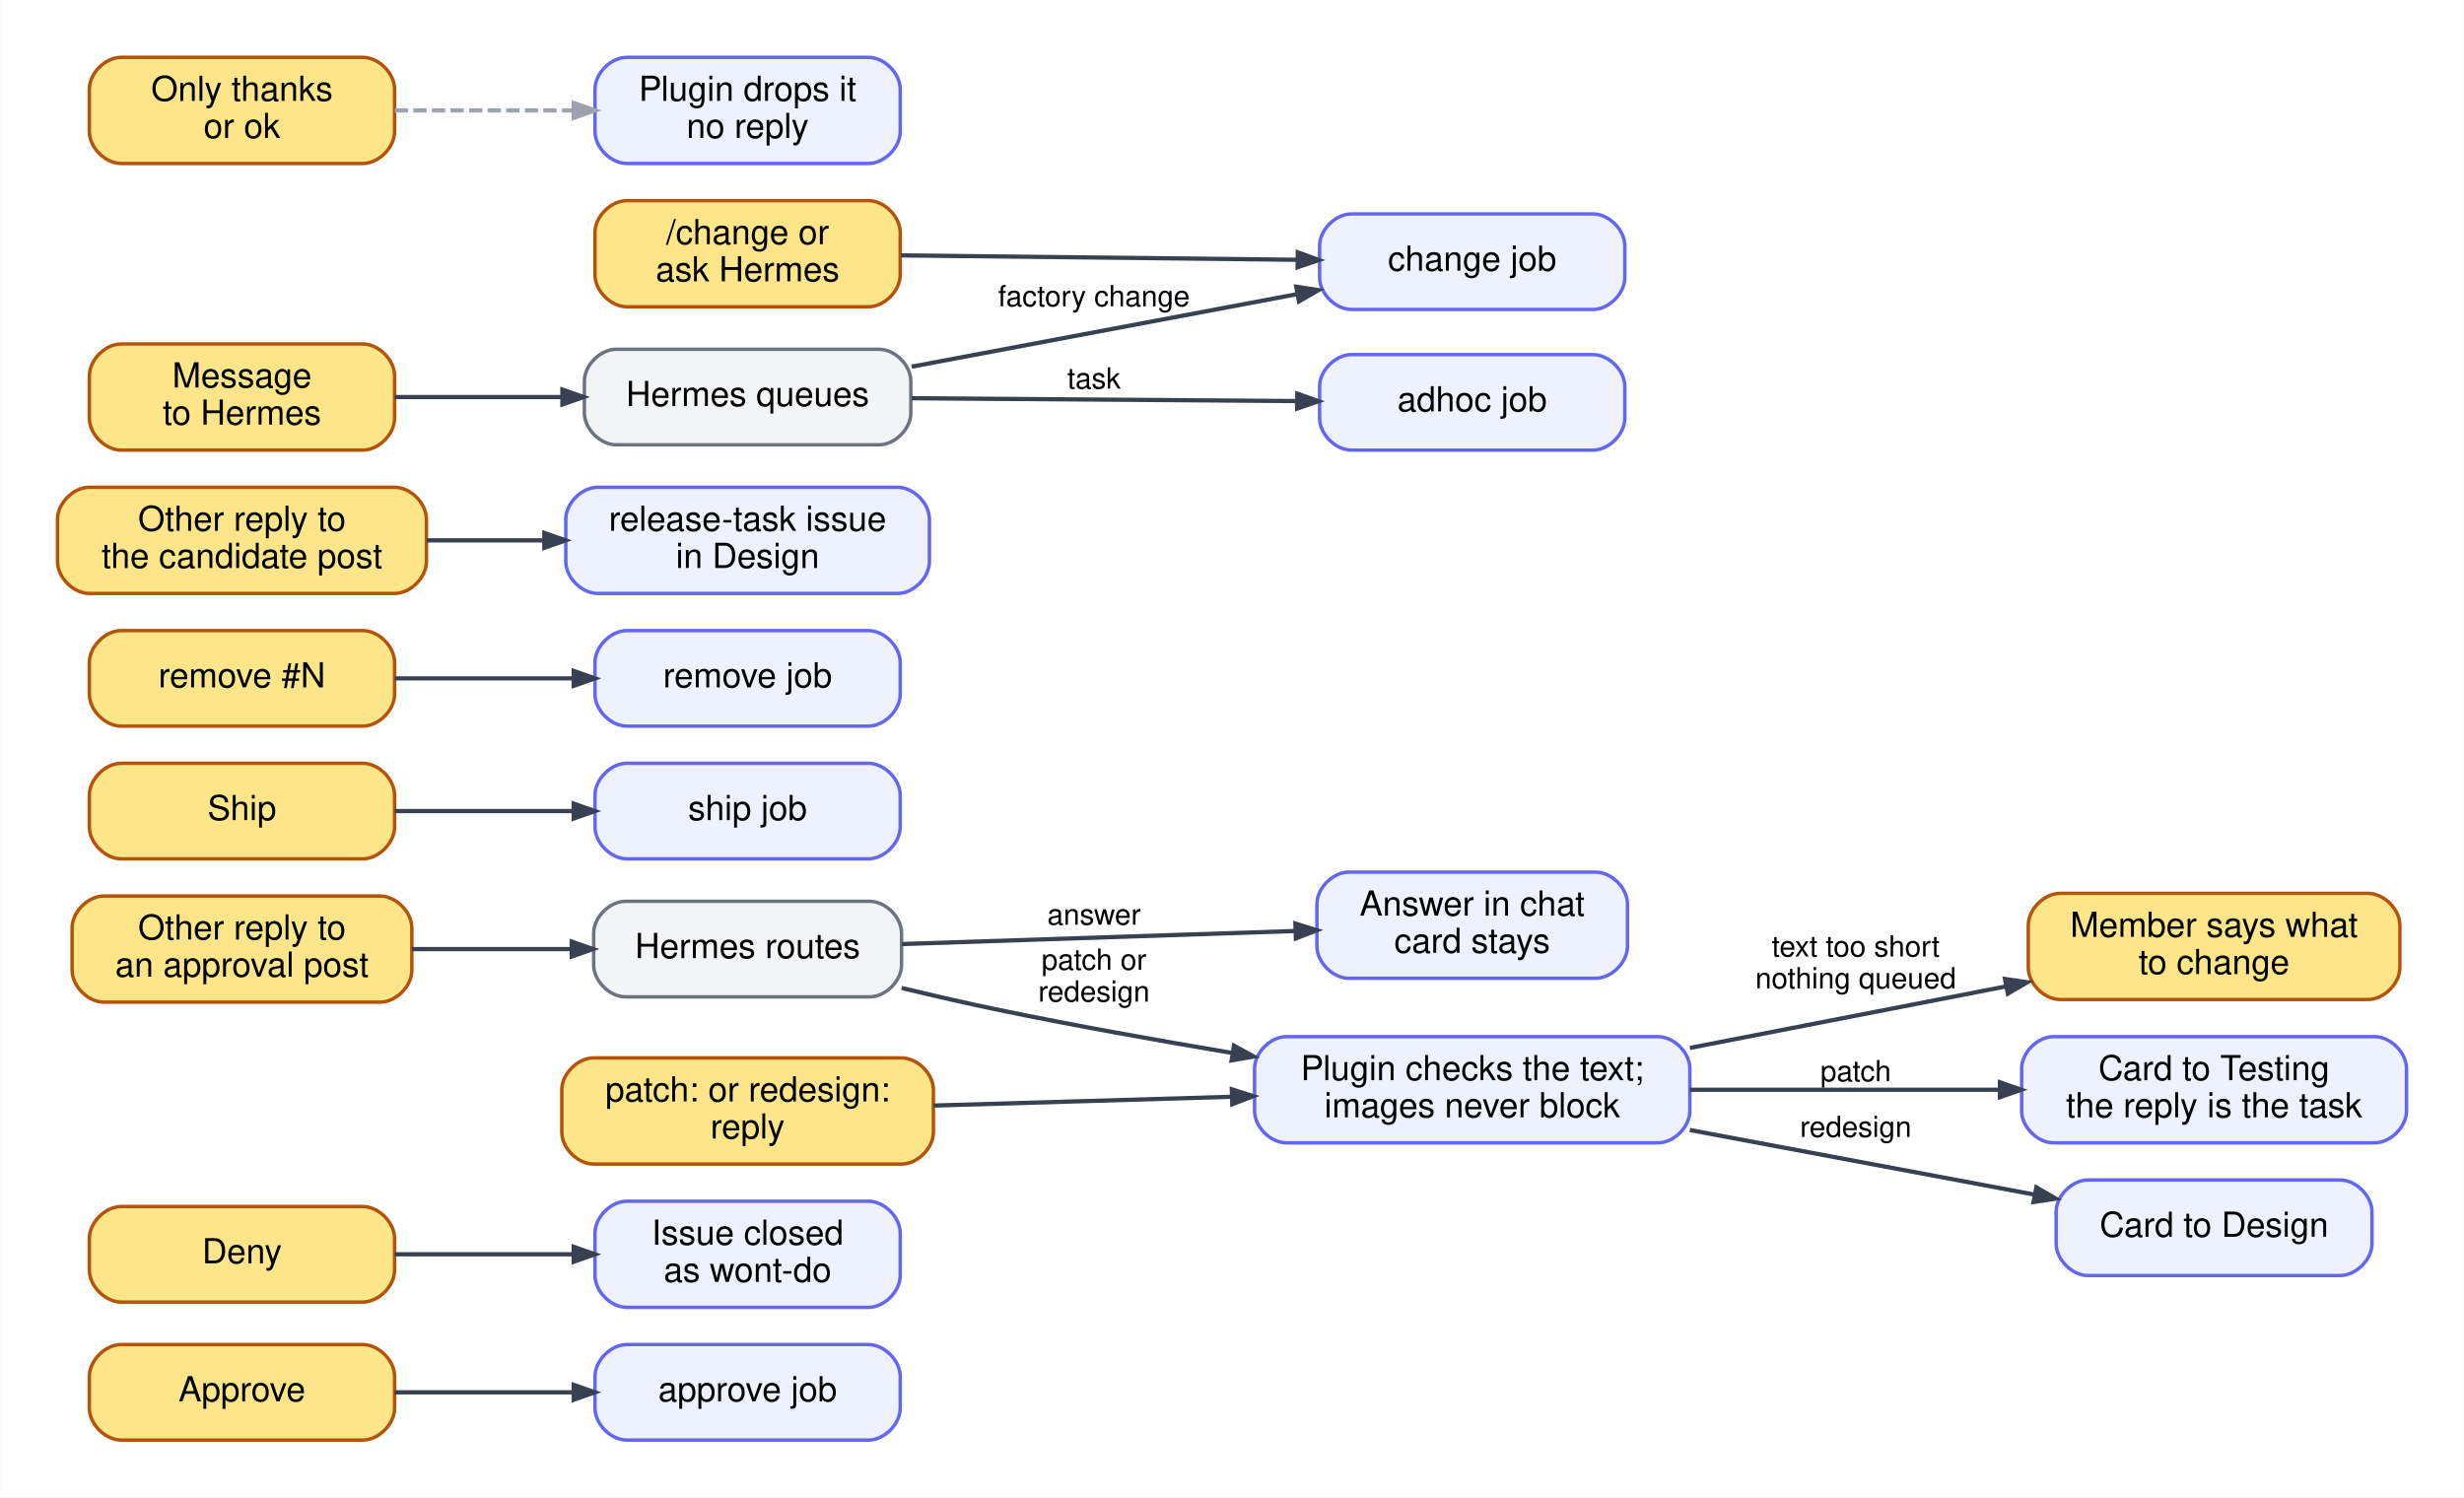
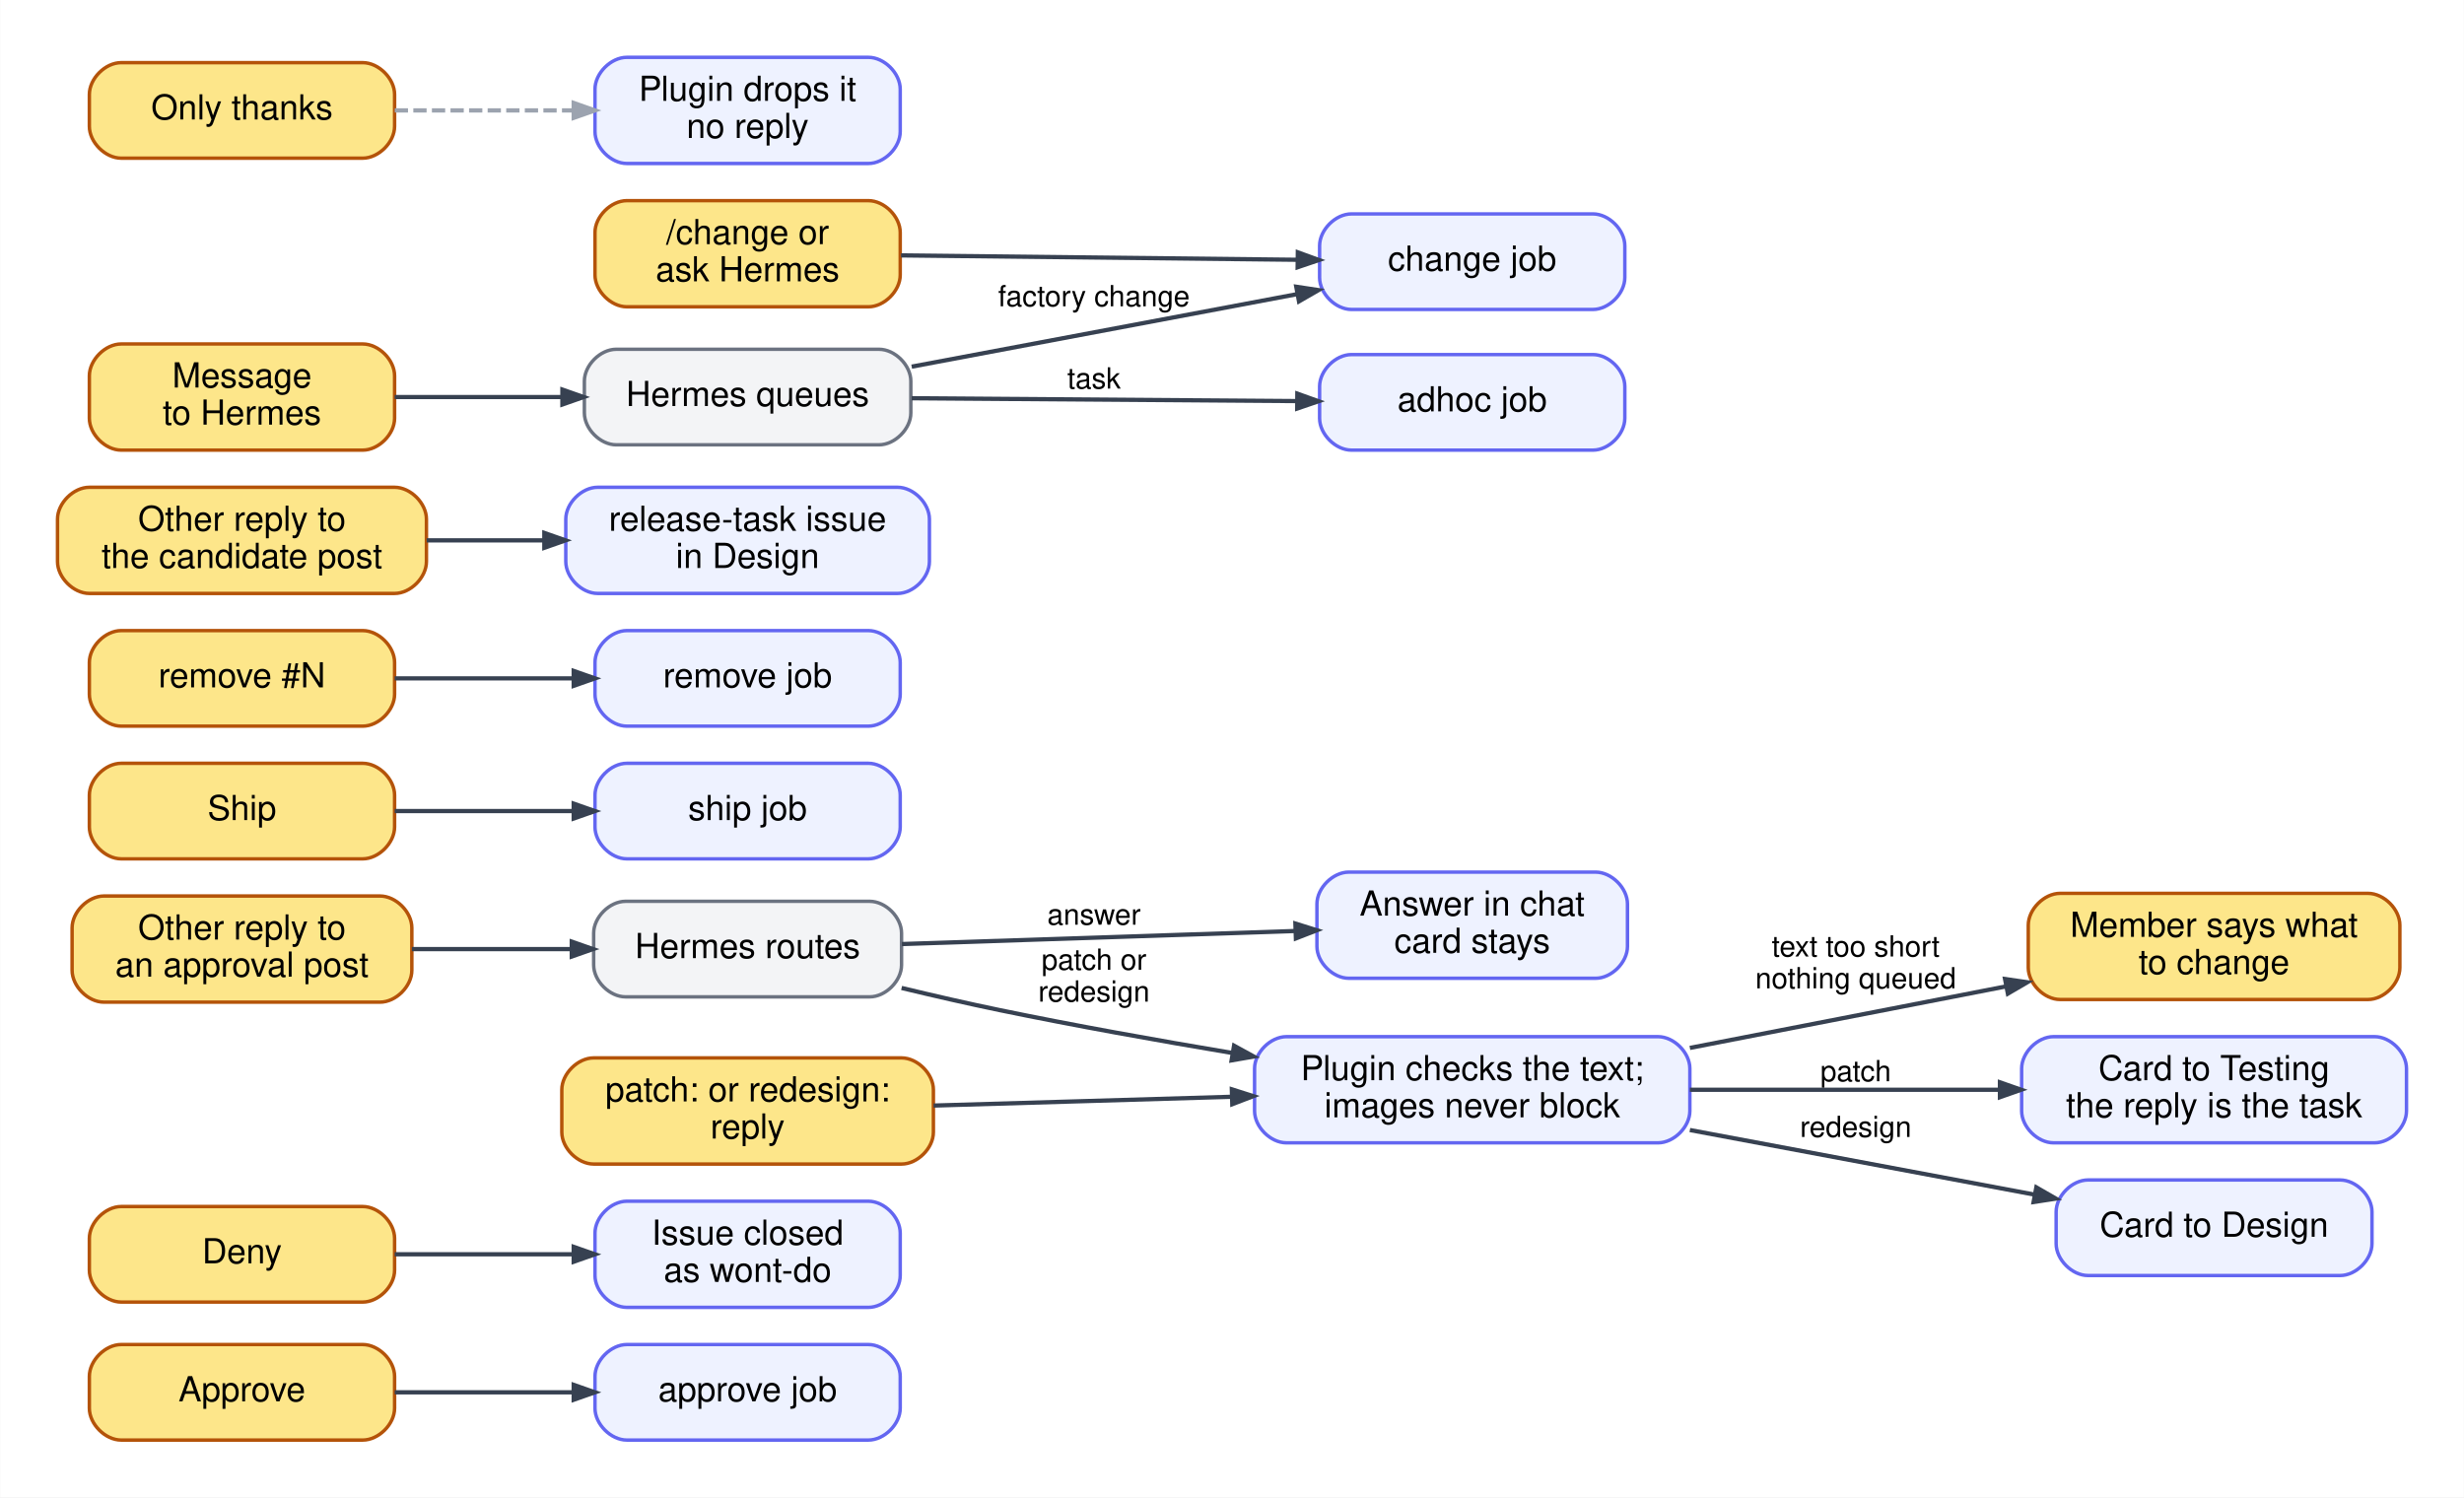
<svg xmlns="http://www.w3.org/2000/svg" width="928pt" height="564pt" viewBox="0.00 0.00 928.20 564.20">
  <g id="graph0" class="graph" transform="scale(1 1) rotate(0) translate(21.6 542.6)">
    <polygon fill="white" stroke="transparent" points="-21.6,21.6 -21.6,-542.6 906.6,-542.6 906.6,21.6 -21.6,21.6" />
    <g id="node1" class="node">
      <path fill="#fde68a" stroke="#b45309" stroke-width="1.3" d="M115,-36C115,-36 24,-36 24,-36 18,-36 12,-30 12,-24 12,-24 12,-12 12,-12 12,-6 18,0 24,0 24,0 115,0 115,0 121,0 127,-6 127,-12 127,-12 127,-24 127,-24 127,-30 121,-36 115,-36" />
      <text text-anchor="middle" x="69.5" y="-14.6" font-family="Helvetica,sans-Serif" font-size="13.00">Approve</text>
    </g>
    <g id="node15" class="node">
      <path fill="#eef2ff" stroke="#6366f1" stroke-width="1.3" d="M305.5,-36C305.5,-36 214.5,-36 214.5,-36 208.5,-36 202.5,-30 202.5,-24 202.5,-24 202.5,-12 202.5,-12 202.5,-6 208.5,0 214.5,0 214.5,0 305.5,0 305.5,0 311.5,0 317.5,-6 317.5,-12 317.5,-12 317.5,-24 317.5,-24 317.5,-30 311.5,-36 305.5,-36" />
      <text text-anchor="middle" x="260" y="-14.6" font-family="Helvetica,sans-Serif" font-size="13.00">approve job</text>
    </g>
    <g id="edge1" class="edge">
      <path fill="none" stroke="#374151" stroke-width="1.6" d="M127.06,-18C148.21,-18 172.4,-18 194.24,-18" />
      <polygon fill="#374151" stroke="#374151" stroke-width="1.6" points="194.48,-20.8 202.48,-18 194.48,-15.2 194.48,-20.8" />
    </g>
    <g id="node2" class="node">
      <path fill="#fde68a" stroke="#b45309" stroke-width="1.3" d="M115,-88C115,-88 24,-88 24,-88 18,-88 12,-82 12,-76 12,-76 12,-64 12,-64 12,-58 18,-52 24,-52 24,-52 115,-52 115,-52 121,-52 127,-58 127,-64 127,-64 127,-76 127,-76 127,-82 121,-88 115,-88" />
      <text text-anchor="middle" x="69.5" y="-66.6" font-family="Helvetica,sans-Serif" font-size="13.00">Deny</text>
    </g>
    <g id="node16" class="node">
      <path fill="#eef2ff" stroke="#6366f1" stroke-width="1.3" d="M305.5,-90C305.5,-90 214.5,-90 214.5,-90 208.5,-90 202.5,-84 202.5,-78 202.5,-78 202.5,-62 202.5,-62 202.5,-56 208.5,-50 214.5,-50 214.5,-50 305.5,-50 305.5,-50 311.5,-50 317.5,-56 317.5,-62 317.5,-62 317.5,-78 317.5,-78 317.5,-84 311.5,-90 305.5,-90" />
      <text text-anchor="middle" x="260" y="-73.6" font-family="Helvetica,sans-Serif" font-size="13.00">Issue closed</text>
      <text text-anchor="middle" x="260" y="-59.6" font-family="Helvetica,sans-Serif" font-size="13.00">as wont-do</text>
    </g>
    <g id="edge2" class="edge">
      <path fill="none" stroke="#374151" stroke-width="1.6" d="M127.06,-70C148.21,-70 172.4,-70 194.24,-70" />
      <polygon fill="#374151" stroke="#374151" stroke-width="1.6" points="194.48,-72.8 202.48,-70 194.48,-67.2 194.48,-72.8" />
    </g>
    <g id="node3" class="node">
      <path fill="#fde68a" stroke="#b45309" stroke-width="1.3" d="M121.5,-205C121.5,-205 17.5,-205 17.5,-205 11.5,-205 5.5,-199 5.5,-193 5.5,-193 5.5,-177 5.5,-177 5.5,-171 11.5,-165 17.5,-165 17.5,-165 121.5,-165 121.5,-165 127.5,-165 133.5,-171 133.5,-177 133.5,-177 133.5,-193 133.5,-193 133.5,-199 127.5,-205 121.5,-205" />
      <text text-anchor="middle" x="69.5" y="-188.6" font-family="Helvetica,sans-Serif" font-size="13.00">Other reply to</text>
      <text text-anchor="middle" x="69.5" y="-174.6" font-family="Helvetica,sans-Serif" font-size="13.00">an approval post</text>
    </g>
    <g id="node12" class="node">
      <path fill="#f3f4f6" stroke="#6b7280" stroke-width="1.3" d="M306,-203C306,-203 214,-203 214,-203 208,-203 202,-197 202,-191 202,-191 202,-179 202,-179 202,-173 208,-167 214,-167 214,-167 306,-167 306,-167 312,-167 318,-173 318,-179 318,-179 318,-191 318,-191 318,-197 312,-203 306,-203" />
      <text text-anchor="middle" x="260" y="-181.6" font-family="Helvetica,sans-Serif" font-size="13.00">Hermes routes</text>
    </g>
    <g id="edge3" class="edge">
      <path fill="none" stroke="#374151" stroke-width="1.6" d="M133.53,-185C152.82,-185 174.08,-185 193.53,-185" />
      <polygon fill="#374151" stroke="#374151" stroke-width="1.6" points="193.75,-187.8 201.75,-185 193.75,-182.2 193.75,-187.8" />
    </g>
    <g id="node4" class="node">
      <path fill="#fde68a" stroke="#b45309" stroke-width="1.3" d="M318,-144C318,-144 202,-144 202,-144 196,-144 190,-138 190,-132 190,-132 190,-116 190,-116 190,-110 196,-104 202,-104 202,-104 318,-104 318,-104 324,-104 330,-110 330,-116 330,-116 330,-132 330,-132 330,-138 324,-144 318,-144" />
      <text text-anchor="middle" x="260" y="-127.6" font-family="Helvetica,sans-Serif" font-size="13.00">patch: or redesign:</text>
      <text text-anchor="middle" x="260" y="-113.6" font-family="Helvetica,sans-Serif" font-size="13.00">reply</text>
    </g>
    <g id="node14" class="node">
      <path fill="#eef2ff" stroke="#6366f1" stroke-width="1.3" d="M603,-152C603,-152 463,-152 463,-152 457,-152 451,-146 451,-140 451,-140 451,-124 451,-124 451,-118 457,-112 463,-112 463,-112 603,-112 603,-112 609,-112 615,-118 615,-124 615,-124 615,-140 615,-140 615,-146 609,-152 603,-152" />
      <text text-anchor="middle" x="533" y="-135.6" font-family="Helvetica,sans-Serif" font-size="13.00">Plugin checks the text;</text>
      <text text-anchor="middle" x="533" y="-121.6" font-family="Helvetica,sans-Serif" font-size="13.00">images never block</text>
    </g>
    <g id="edge6" class="edge">
      <path fill="none" stroke="#374151" stroke-width="1.6" d="M330.09,-126.04C364.2,-127.05 405.78,-128.27 442.32,-129.35" />
      <polygon fill="#374151" stroke="#374151" stroke-width="1.6" points="442.44,-132.16 450.52,-129.59 442.6,-126.56 442.44,-132.16" />
    </g>
    <g id="node5" class="node">
      <path fill="#fde68a" stroke="#b45309" stroke-width="1.3" d="M115,-255C115,-255 24,-255 24,-255 18,-255 12,-249 12,-243 12,-243 12,-231 12,-231 12,-225 18,-219 24,-219 24,-219 115,-219 115,-219 121,-219 127,-225 127,-231 127,-231 127,-243 127,-243 127,-249 121,-255 115,-255" />
      <text text-anchor="middle" x="69.5" y="-233.6" font-family="Helvetica,sans-Serif" font-size="13.00">Ship</text>
    </g>
    <g id="node20" class="node">
      <path fill="#eef2ff" stroke="#6366f1" stroke-width="1.3" d="M305.5,-255C305.5,-255 214.5,-255 214.5,-255 208.5,-255 202.5,-249 202.5,-243 202.5,-243 202.5,-231 202.5,-231 202.5,-225 208.5,-219 214.5,-219 214.5,-219 305.5,-219 305.5,-219 311.5,-219 317.5,-225 317.5,-231 317.5,-231 317.5,-243 317.5,-243 317.5,-249 311.5,-255 305.5,-255" />
      <text text-anchor="middle" x="260" y="-233.6" font-family="Helvetica,sans-Serif" font-size="13.00">ship job</text>
    </g>
    <g id="edge10" class="edge">
      <path fill="none" stroke="#374151" stroke-width="1.6" d="M127.06,-237C148.21,-237 172.4,-237 194.24,-237" />
      <polygon fill="#374151" stroke="#374151" stroke-width="1.6" points="194.48,-239.8 202.48,-237 194.48,-234.2 194.48,-239.8" />
    </g>
    <g id="node6" class="node">
      <path fill="#fde68a" stroke="#b45309" stroke-width="1.3" d="M115,-305C115,-305 24,-305 24,-305 18,-305 12,-299 12,-293 12,-293 12,-281 12,-281 12,-275 18,-269 24,-269 24,-269 115,-269 115,-269 121,-269 127,-275 127,-281 127,-281 127,-293 127,-293 127,-299 121,-305 115,-305" />
      <text text-anchor="middle" x="69.5" y="-283.6" font-family="Helvetica,sans-Serif" font-size="13.00">remove #N</text>
    </g>
    <g id="node21" class="node">
      <path fill="#eef2ff" stroke="#6366f1" stroke-width="1.3" d="M305.5,-305C305.5,-305 214.5,-305 214.5,-305 208.5,-305 202.5,-299 202.5,-293 202.5,-293 202.5,-281 202.5,-281 202.5,-275 208.5,-269 214.5,-269 214.5,-269 305.5,-269 305.5,-269 311.5,-269 317.5,-275 317.5,-281 317.5,-281 317.5,-293 317.5,-293 317.5,-299 311.5,-305 305.5,-305" />
      <text text-anchor="middle" x="260" y="-283.6" font-family="Helvetica,sans-Serif" font-size="13.00">remove job</text>
    </g>
    <g id="edge11" class="edge">
      <path fill="none" stroke="#374151" stroke-width="1.6" d="M127.06,-287C148.21,-287 172.4,-287 194.24,-287" />
      <polygon fill="#374151" stroke="#374151" stroke-width="1.6" points="194.48,-289.8 202.48,-287 194.48,-284.2 194.48,-289.8" />
    </g>
    <g id="node7" class="node">
      <path fill="#fde68a" stroke="#b45309" stroke-width="1.3" d="M127,-359C127,-359 12,-359 12,-359 6,-359 0,-353 0,-347 0,-347 0,-331 0,-331 0,-325 6,-319 12,-319 12,-319 127,-319 127,-319 133,-319 139,-325 139,-331 139,-331 139,-347 139,-347 139,-353 133,-359 127,-359" />
      <text text-anchor="middle" x="69.5" y="-342.6" font-family="Helvetica,sans-Serif" font-size="13.00">Other reply to</text>
      <text text-anchor="middle" x="69.5" y="-328.6" font-family="Helvetica,sans-Serif" font-size="13.00">the candidate post</text>
    </g>
    <g id="node22" class="node">
      <path fill="#eef2ff" stroke="#6366f1" stroke-width="1.3" d="M316.5,-359C316.5,-359 203.5,-359 203.5,-359 197.5,-359 191.5,-353 191.5,-347 191.5,-347 191.5,-331 191.5,-331 191.5,-325 197.5,-319 203.5,-319 203.5,-319 316.5,-319 316.5,-319 322.5,-319 328.5,-325 328.5,-331 328.5,-331 328.5,-347 328.5,-347 328.5,-353 322.5,-359 316.5,-359" />
      <text text-anchor="middle" x="260" y="-342.6" font-family="Helvetica,sans-Serif" font-size="13.00">release-task issue</text>
      <text text-anchor="middle" x="260" y="-328.6" font-family="Helvetica,sans-Serif" font-size="13.00">in Design</text>
    </g>
    <g id="edge12" class="edge">
      <path fill="none" stroke="#374151" stroke-width="1.6" d="M139.09,-339C153.47,-339 168.73,-339 183.36,-339" />
      <polygon fill="#374151" stroke="#374151" stroke-width="1.6" points="183.41,-341.8 191.41,-339 183.41,-336.2 183.41,-341.8" />
    </g>
    <g id="node8" class="node">
      <path fill="#fde68a" stroke="#b45309" stroke-width="1.3" d="M305.5,-467C305.5,-467 214.5,-467 214.5,-467 208.5,-467 202.5,-461 202.5,-455 202.5,-455 202.5,-439 202.5,-439 202.5,-433 208.5,-427 214.5,-427 214.5,-427 305.5,-427 305.5,-427 311.5,-427 317.5,-433 317.5,-439 317.5,-439 317.5,-455 317.5,-455 317.5,-461 311.5,-467 305.5,-467" />
      <text text-anchor="middle" x="260" y="-450.6" font-family="Helvetica,sans-Serif" font-size="13.00">/change or</text>
      <text text-anchor="middle" x="260" y="-436.6" font-family="Helvetica,sans-Serif" font-size="13.00">ask Hermes</text>
    </g>
    <g id="node23" class="node">
      <path fill="#eef2ff" stroke="#6366f1" stroke-width="1.3" d="M578.5,-462C578.5,-462 487.5,-462 487.5,-462 481.5,-462 475.5,-456 475.5,-450 475.5,-450 475.5,-438 475.5,-438 475.5,-432 481.5,-426 487.5,-426 487.5,-426 578.5,-426 578.5,-426 584.5,-426 590.5,-432 590.5,-438 590.5,-438 590.5,-450 590.5,-450 590.5,-456 584.5,-462 578.5,-462" />
      <text text-anchor="middle" x="533" y="-440.6" font-family="Helvetica,sans-Serif" font-size="13.00">change job</text>
    </g>
    <g id="edge13" class="edge">
      <path fill="none" stroke="#374151" stroke-width="1.6" d="M317.81,-446.37C361.44,-445.89 421.73,-445.22 467.24,-444.72" />
      <polygon fill="#374151" stroke="#374151" stroke-width="1.6" points="467.3,-447.52 475.26,-444.63 467.23,-441.92 467.3,-447.52" />
    </g>
    <g id="node9" class="node">
      <path fill="#fde68a" stroke="#b45309" stroke-width="1.3" d="M115,-413C115,-413 24,-413 24,-413 18,-413 12,-407 12,-401 12,-401 12,-385 12,-385 12,-379 18,-373 24,-373 24,-373 115,-373 115,-373 121,-373 127,-379 127,-385 127,-385 127,-401 127,-401 127,-407 121,-413 115,-413" />
      <text text-anchor="middle" x="69.5" y="-396.6" font-family="Helvetica,sans-Serif" font-size="13.00">Message</text>
      <text text-anchor="middle" x="69.5" y="-382.6" font-family="Helvetica,sans-Serif" font-size="13.00">to Hermes</text>
    </g>
    <g id="node13" class="node">
      <path fill="#f3f4f6" stroke="#6b7280" stroke-width="1.3" d="M309.5,-411C309.5,-411 210.5,-411 210.5,-411 204.5,-411 198.5,-405 198.5,-399 198.5,-399 198.5,-387 198.5,-387 198.5,-381 204.5,-375 210.5,-375 210.5,-375 309.5,-375 309.5,-375 315.5,-375 321.5,-381 321.5,-387 321.5,-387 321.5,-399 321.5,-399 321.5,-405 315.5,-411 309.5,-411" />
      <text text-anchor="middle" x="260" y="-389.6" font-family="Helvetica,sans-Serif" font-size="13.00">Hermes queues</text>
    </g>
    <g id="edge14" class="edge">
      <path fill="none" stroke="#374151" stroke-width="1.6" d="M127.06,-393C146.87,-393 169.35,-393 190.07,-393" />
      <polygon fill="#374151" stroke="#374151" stroke-width="1.6" points="190.22,-395.8 198.22,-393 190.22,-390.2 190.22,-395.8" />
    </g>
    <g id="node10" class="node">
-       <path fill="#fde68a" stroke="#b45309" stroke-width="1.3" d="M115,-521C115,-521 24,-521 24,-521 18,-521 12,-515 12,-509 12,-509 12,-493 12,-493 12,-487 18,-481 24,-481 24,-481 115,-481 115,-481 121,-481 127,-487 127,-493 127,-493 127,-509 127,-509 127,-515 121,-521 115,-521" />
-       <text text-anchor="middle" x="69.5" y="-504.6" font-family="Helvetica,sans-Serif" font-size="13.00">Only thanks</text>
-       <text text-anchor="middle" x="69.5" y="-490.6" font-family="Helvetica,sans-Serif" font-size="13.00">or ok</text>
+       <path fill="#fde68a" stroke="#b45309" stroke-width="1.3" d="M115,-519C115,-519 24,-519 24,-519 18,-519 12,-513 12,-507 12,-507 12,-495 12,-495 12,-489 18,-483 24,-483 24,-483 115,-483 115,-483 121,-483 127,-489 127,-495 127,-495 127,-507 127,-507 127,-513 121,-519 115,-519" />
+       <text text-anchor="middle" x="69.5" y="-497.6" font-family="Helvetica,sans-Serif" font-size="13.00">Only thanks</text>
    </g>
    <g id="node25" class="node">
      <path fill="#eef2ff" stroke="#6366f1" stroke-width="1.3" d="M305.5,-521C305.5,-521 214.5,-521 214.5,-521 208.5,-521 202.5,-515 202.5,-509 202.5,-509 202.5,-493 202.5,-493 202.5,-487 208.5,-481 214.5,-481 214.5,-481 305.5,-481 305.5,-481 311.5,-481 317.5,-487 317.5,-493 317.5,-493 317.5,-509 317.5,-509 317.5,-515 311.5,-521 305.5,-521" />
      <text text-anchor="middle" x="260" y="-504.6" font-family="Helvetica,sans-Serif" font-size="13.00">Plugin drops it</text>
      <text text-anchor="middle" x="260" y="-490.6" font-family="Helvetica,sans-Serif" font-size="13.00">no reply</text>
    </g>
    <g id="edge17" class="edge">
      <path fill="none" stroke="#9ca3af" stroke-width="1.6" stroke-dasharray="5,2" d="M127.06,-501C148.21,-501 172.4,-501 194.24,-501" />
      <polygon fill="#9ca3af" stroke="#9ca3af" stroke-width="1.6" points="194.48,-503.8 202.48,-501 194.48,-498.2 194.48,-503.8" />
    </g>
    <g id="node11" class="node">
      <path fill="#fde68a" stroke="#b45309" stroke-width="1.3" d="M870.5,-206C870.5,-206 754.5,-206 754.5,-206 748.5,-206 742.5,-200 742.5,-194 742.5,-194 742.5,-178 742.5,-178 742.5,-172 748.5,-166 754.5,-166 754.5,-166 870.5,-166 870.5,-166 876.5,-166 882.5,-172 882.5,-178 882.5,-178 882.5,-194 882.5,-194 882.5,-200 876.5,-206 870.5,-206" />
      <text text-anchor="middle" x="812.5" y="-189.6" font-family="Helvetica,sans-Serif" font-size="13.00">Member says what</text>
      <text text-anchor="middle" x="812.5" y="-175.6" font-family="Helvetica,sans-Serif" font-size="13.00">to change</text>
    </g>
    <g id="edge5" class="edge">
      <path fill="none" stroke="#374151" stroke-width="1.6" d="M318.02,-170.35C330.19,-167.42 342.99,-164.48 355,-162 383.33,-156.14 414.4,-150.59 442.48,-145.88" />
      <polygon fill="#374151" stroke="#374151" stroke-width="1.6" points="443.27,-148.59 450.7,-144.52 442.35,-143.07 443.27,-148.59" />
      <text text-anchor="middle" x="390.5" y="-177.2" font-family="Helvetica,sans-Serif" font-size="11.00">patch or</text>
      <text text-anchor="middle" x="390.5" y="-165.2" font-family="Helvetica,sans-Serif" font-size="11.00">redesign</text>
    </g>
    <g id="node17" class="node">
      <path fill="#eef2ff" stroke="#6366f1" stroke-width="1.3" d="M579.5,-214C579.5,-214 486.5,-214 486.5,-214 480.5,-214 474.5,-208 474.5,-202 474.5,-202 474.5,-186 474.5,-186 474.5,-180 480.5,-174 486.5,-174 486.5,-174 579.5,-174 579.5,-174 585.5,-174 591.5,-180 591.5,-186 591.5,-186 591.5,-202 591.5,-202 591.5,-208 585.5,-214 579.5,-214" />
      <text text-anchor="middle" x="533" y="-197.6" font-family="Helvetica,sans-Serif" font-size="13.00">Answer in chat</text>
      <text text-anchor="middle" x="533" y="-183.6" font-family="Helvetica,sans-Serif" font-size="13.00">card stays</text>
    </g>
    <g id="edge4" class="edge">
      <path fill="none" stroke="#374151" stroke-width="1.6" d="M318.14,-186.9C361.5,-188.34 421.18,-190.32 466.47,-191.82" />
      <polygon fill="#374151" stroke="#374151" stroke-width="1.6" points="466.38,-194.62 474.47,-192.09 466.57,-189.03 466.38,-194.62" />
      <text text-anchor="middle" x="390.5" y="-194.2" font-family="Helvetica,sans-Serif" font-size="11.00">answer</text>
    </g>
    <g id="edge16" class="edge">
      <path fill="none" stroke="#374151" stroke-width="1.6" d="M321.82,-404.45C365.01,-412.57 422.92,-423.47 467.02,-431.77" />
      <polygon fill="#374151" stroke="#374151" stroke-width="1.6" points="466.71,-434.56 475.09,-433.29 467.74,-429.06 466.71,-434.56" />
      <text text-anchor="middle" x="390.5" y="-427.2" font-family="Helvetica,sans-Serif" font-size="11.00">factory change</text>
    </g>
    <g id="node24" class="node">
      <path fill="#eef2ff" stroke="#6366f1" stroke-width="1.3" d="M578.5,-409C578.5,-409 487.5,-409 487.5,-409 481.5,-409 475.5,-403 475.5,-397 475.5,-397 475.5,-385 475.5,-385 475.5,-379 481.5,-373 487.5,-373 487.5,-373 578.5,-373 578.5,-373 584.5,-373 590.5,-379 590.5,-385 590.5,-385 590.5,-397 590.5,-397 590.5,-403 584.5,-409 578.5,-409" />
      <text text-anchor="middle" x="533" y="-387.6" font-family="Helvetica,sans-Serif" font-size="13.00">adhoc job</text>
    </g>
    <g id="edge15" class="edge">
      <path fill="none" stroke="#374151" stroke-width="1.6" d="M321.82,-392.55C365.01,-392.23 422.92,-391.8 467.02,-391.48" />
      <polygon fill="#374151" stroke="#374151" stroke-width="1.6" points="467.11,-394.28 475.09,-391.42 467.07,-388.68 467.11,-394.28" />
      <text text-anchor="middle" x="390.5" y="-396.2" font-family="Helvetica,sans-Serif" font-size="11.00">task</text>
    </g>
    <g id="edge9" class="edge">
      <path fill="none" stroke="#374151" stroke-width="1.6" d="M615.01,-147.76C652.49,-155.06 696.81,-163.68 733.86,-170.89" />
      <polygon fill="#374151" stroke="#374151" stroke-width="1.6" points="733.75,-173.72 742.14,-172.5 734.82,-168.23 733.75,-173.72" />
      <text text-anchor="middle" x="677.5" y="-182.2" font-family="Helvetica,sans-Serif" font-size="11.00">text too short</text>
      <text text-anchor="middle" x="677.5" y="-170.2" font-family="Helvetica,sans-Serif" font-size="11.00">nothing queued</text>
    </g>
    <g id="node18" class="node">
      <path fill="#eef2ff" stroke="#6366f1" stroke-width="1.3" d="M873,-152C873,-152 752,-152 752,-152 746,-152 740,-146 740,-140 740,-140 740,-124 740,-124 740,-118 746,-112 752,-112 752,-112 873,-112 873,-112 879,-112 885,-118 885,-124 885,-124 885,-140 885,-140 885,-146 879,-152 873,-152" />
      <text text-anchor="middle" x="812.5" y="-135.6" font-family="Helvetica,sans-Serif" font-size="13.00">Card to Testing</text>
      <text text-anchor="middle" x="812.5" y="-121.6" font-family="Helvetica,sans-Serif" font-size="13.00">the reply is the task</text>
    </g>
    <g id="edge7" class="edge">
      <path fill="none" stroke="#374151" stroke-width="1.6" d="M615.01,-132C651.75,-132 695.05,-132 731.65,-132" />
      <polygon fill="#374151" stroke="#374151" stroke-width="1.6" points="731.83,-134.8 739.83,-132 731.83,-129.2 731.83,-134.8" />
      <text text-anchor="middle" x="677.5" y="-135.2" font-family="Helvetica,sans-Serif" font-size="11.00">patch</text>
    </g>
    <g id="node19" class="node">
      <path fill="#eef2ff" stroke="#6366f1" stroke-width="1.3" d="M860,-98C860,-98 765,-98 765,-98 759,-98 753,-92 753,-86 753,-86 753,-74 753,-74 753,-68 759,-62 765,-62 765,-62 860,-62 860,-62 866,-62 872,-68 872,-74 872,-74 872,-86 872,-86 872,-92 866,-98 860,-98" />
      <text text-anchor="middle" x="812.5" y="-76.6" font-family="Helvetica,sans-Serif" font-size="13.00">Card to Design</text>
    </g>
    <g id="edge8" class="edge">
      <path fill="none" stroke="#374151" stroke-width="1.6" d="M615.01,-116.82C656.23,-109.1 705.73,-99.82 744.73,-92.51" />
      <polygon fill="#374151" stroke="#374151" stroke-width="1.6" points="745.54,-95.21 752.89,-90.98 744.51,-89.7 745.54,-95.21" />
      <text text-anchor="middle" x="677.5" y="-114.2" font-family="Helvetica,sans-Serif" font-size="11.00">redesign</text>
    </g>
  </g>
</svg>
